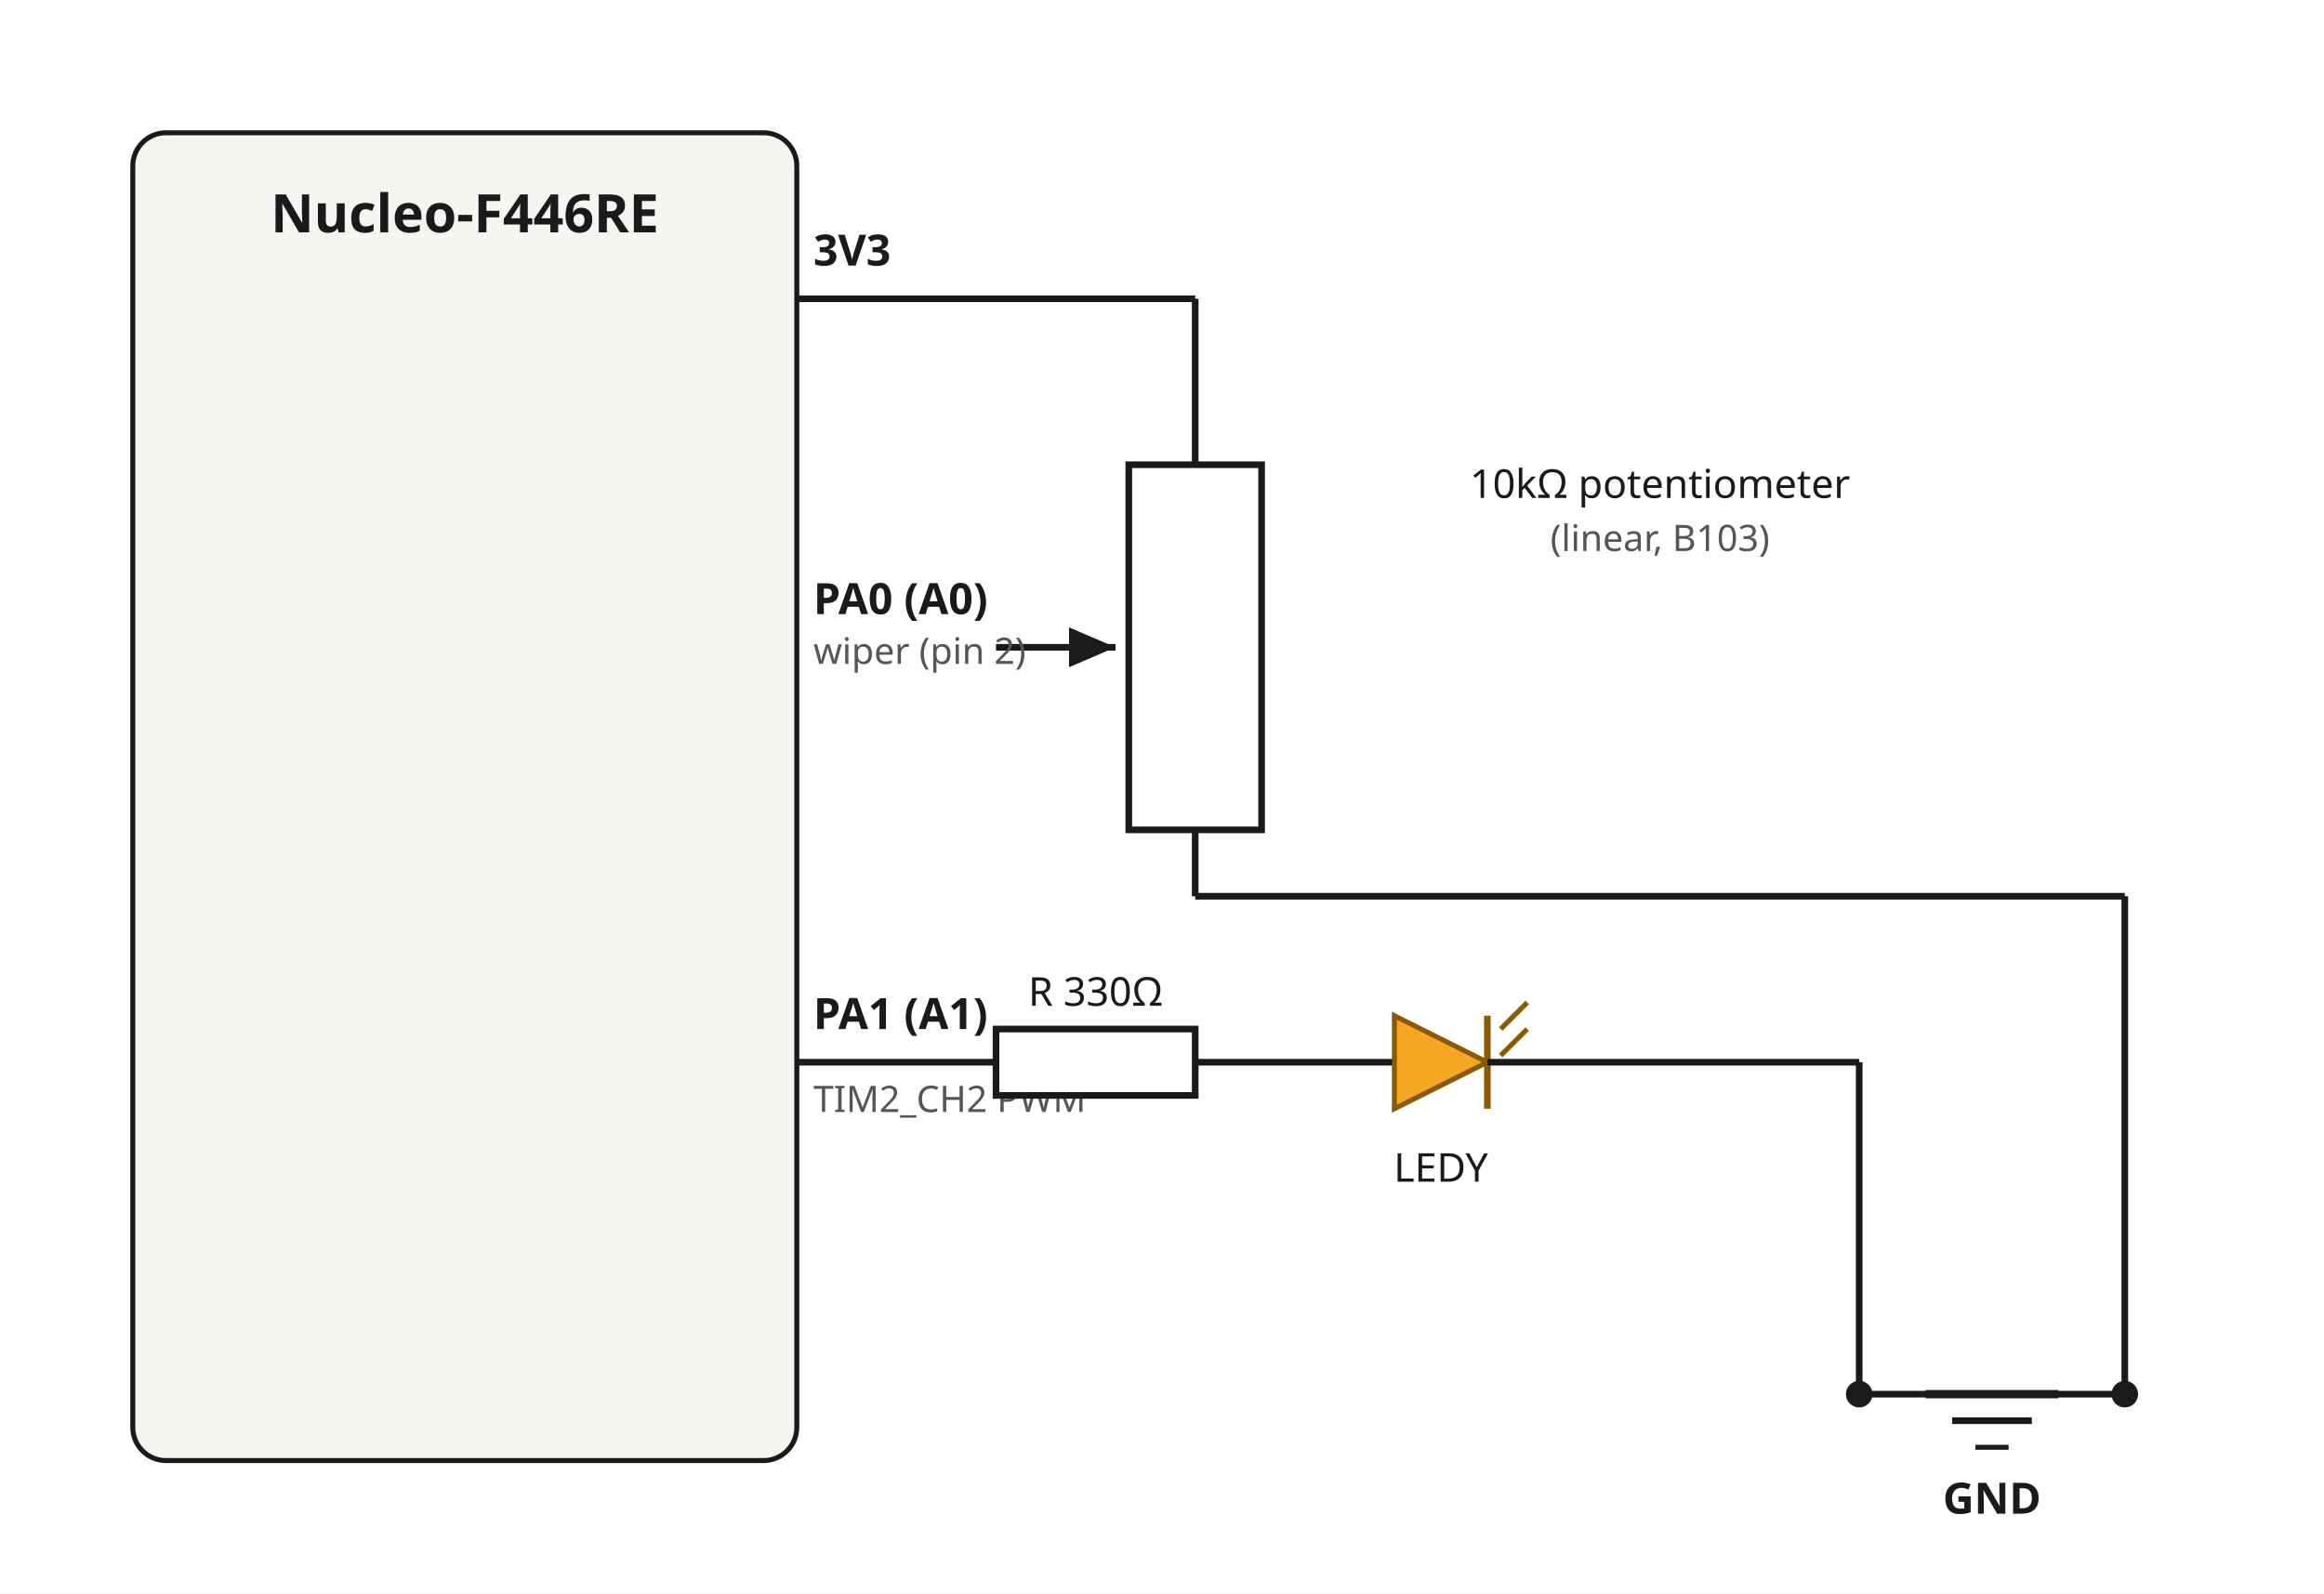
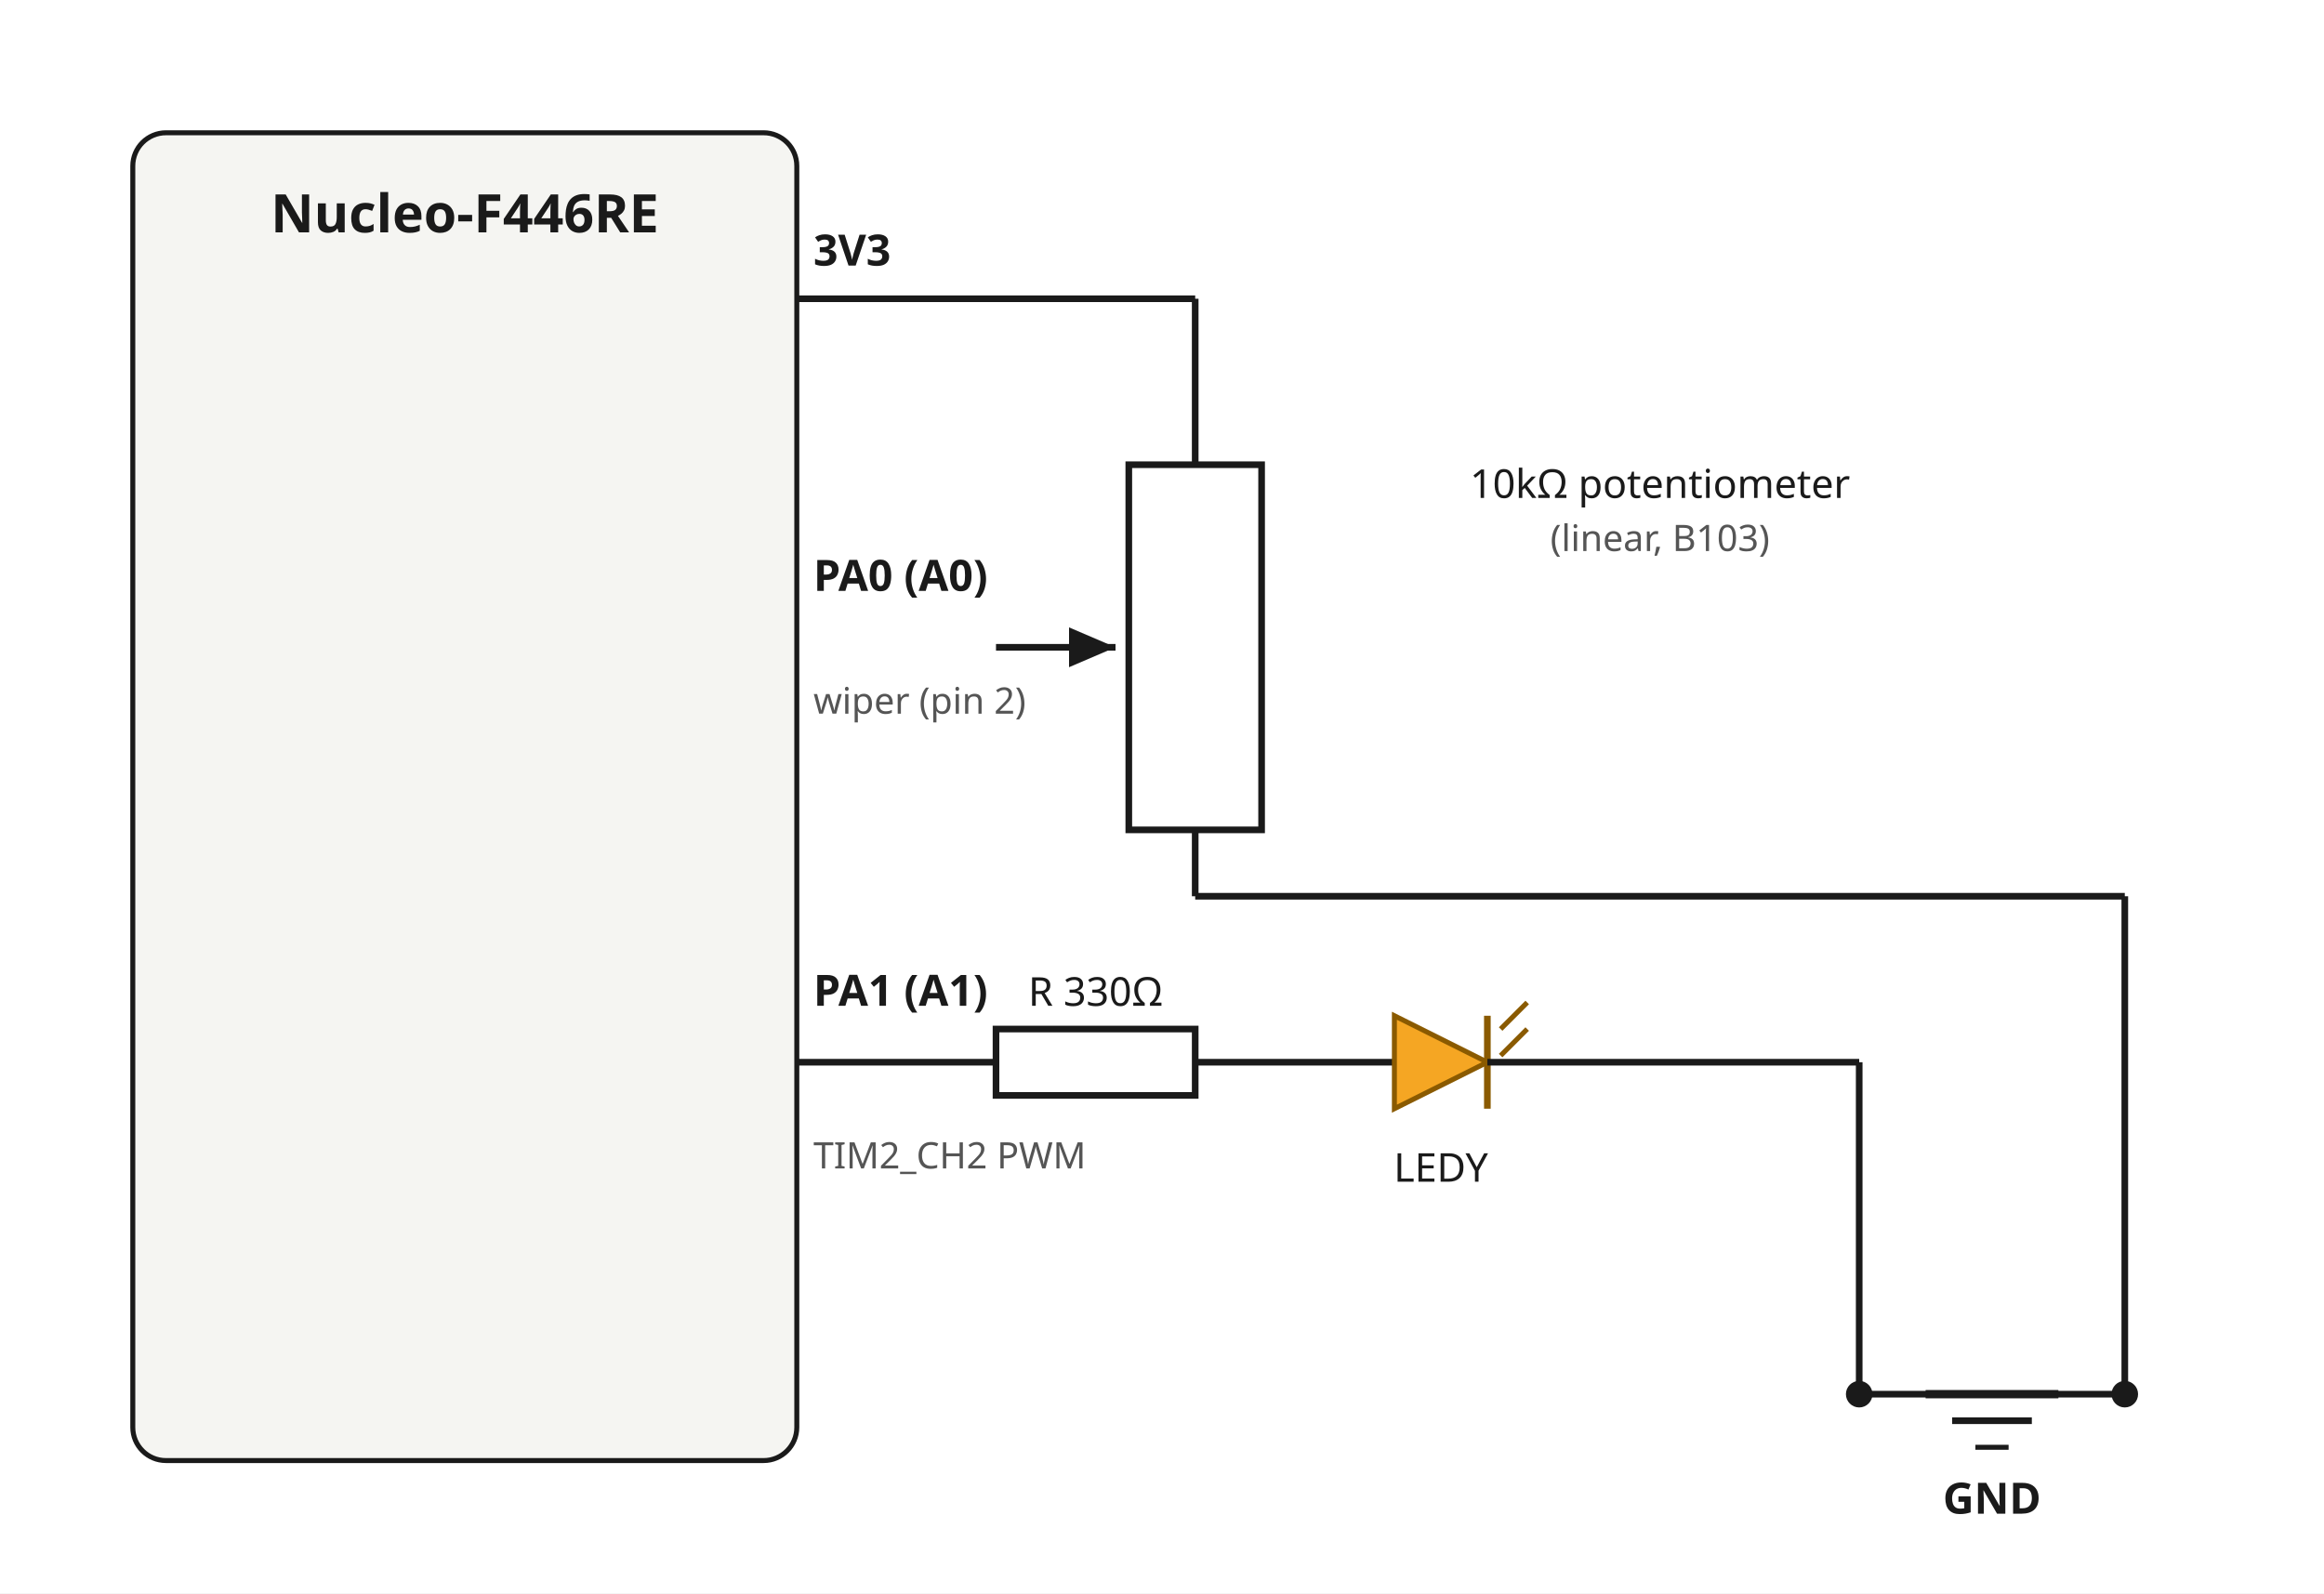
<svg xmlns="http://www.w3.org/2000/svg" width="700" height="480" viewBox="0 0 700 480" role="img">
  <rect width="700" height="480" fill="#ffffff" />
  <rect x="40" y="40" width="200" height="400" rx="10" fill="#f5f5f2" stroke="#1a1a1a" stroke-width="1.5" />
  <text x="140" y="70" text-anchor="middle" font-family="sans-serif" font-size="16" font-weight="700" fill="#1a1a1a">Nucleo-F446RE</text>
  <line x1="240" y1="90" x2="360" y2="90" stroke="#1a1a1a" stroke-width="2" />
  <text x="245" y="80" font-family="sans-serif" font-size="13" font-weight="700" fill="#1a1a1a">3V3</text>
  <line x1="360" y1="90" x2="360" y2="140" stroke="#1a1a1a" stroke-width="2" />
  <rect x="340" y="140" width="40" height="110" fill="#ffffff" stroke="#1a1a1a" stroke-width="2" />
  <text x="500" y="150" text-anchor="middle" font-family="sans-serif" font-size="12" fill="#1a1a1a">10kΩ potentiometer</text>
  <text x="500" y="166" text-anchor="middle" font-family="sans-serif" font-size="11" fill="#555555">(linear, B103)</text>
  <line x1="300" y1="195" x2="336" y2="195" stroke="#1a1a1a" stroke-width="2" />
  <polygon points="336,195 322,189 322,201" fill="#1a1a1a" />
-   <text x="245" y="185" font-family="sans-serif" font-size="13" font-weight="700" fill="#1a1a1a">PA0 (A0)</text>
-   <text x="245" y="200" font-family="sans-serif" font-size="11" fill="#555555">wiper (pin 2)</text>
+   <text x="245" y="178" font-family="sans-serif" font-size="13" font-weight="700" fill="#1a1a1a">PA0 (A0)</text>
+   <text x="245" y="215" font-family="sans-serif" font-size="11" fill="#555555">wiper (pin 2)</text>
  <line x1="360" y1="250" x2="360" y2="270" stroke="#1a1a1a" stroke-width="2" />
  <line x1="360" y1="270" x2="640" y2="270" stroke="#1a1a1a" stroke-width="2" />
  <line x1="640" y1="270" x2="640" y2="420" stroke="#1a1a1a" stroke-width="2" />
  <line x1="240" y1="320" x2="300" y2="320" stroke="#1a1a1a" stroke-width="2" />
-   <text x="245" y="310" font-family="sans-serif" font-size="13" font-weight="700" fill="#1a1a1a">PA1 (A1)</text>
-   <text x="245" y="335" font-family="sans-serif" font-size="11" fill="#555555">TIM2_CH2 PWM</text>
+   <text x="245" y="303" font-family="sans-serif" font-size="13" font-weight="700" fill="#1a1a1a">PA1 (A1)</text>
+   <text x="245" y="352" font-family="sans-serif" font-size="11" fill="#555555">TIM2_CH2 PWM</text>
  <rect x="300" y="310" width="60" height="20" fill="#ffffff" stroke="#1a1a1a" stroke-width="2" />
  <text x="330" y="303" text-anchor="middle" font-family="sans-serif" font-size="12" fill="#1a1a1a">R 330Ω</text>
  <line x1="360" y1="320" x2="420" y2="320" stroke="#1a1a1a" stroke-width="2" />
  <g>
    <polygon points="420,306 420,334 448,320" fill="#f5a623" stroke="#8a5a00" stroke-width="1.5" />
    <line x1="448" y1="306" x2="448" y2="334" stroke="#8a5a00" stroke-width="2" />
    <line x1="452" y1="310" x2="460" y2="302" stroke="#8a5a00" stroke-width="1.5" />
    <line x1="452" y1="318" x2="460" y2="310" stroke="#8a5a00" stroke-width="1.5" />
  </g>
  <text x="434" y="356" text-anchor="middle" font-family="sans-serif" font-size="12" fill="#1a1a1a">LEDY</text>
  <line x1="448" y1="320" x2="560" y2="320" stroke="#1a1a1a" stroke-width="2" />
  <line x1="560" y1="320" x2="560" y2="420" stroke="#1a1a1a" stroke-width="2" />
  <line x1="560" y1="420" x2="640" y2="420" stroke="#1a1a1a" stroke-width="2" />
  <circle cx="560" cy="420" r="4" fill="#1a1a1a" />
  <circle cx="640" cy="420" r="4" fill="#1a1a1a" />
  <line x1="580" y1="420" x2="620" y2="420" stroke="#1a1a1a" stroke-width="2.5" />
  <line x1="588" y1="428" x2="612" y2="428" stroke="#1a1a1a" stroke-width="2" />
  <line x1="595" y1="436" x2="605" y2="436" stroke="#1a1a1a" stroke-width="1.5" />
  <text x="600" y="456" text-anchor="middle" font-family="sans-serif" font-size="13" font-weight="700" fill="#1a1a1a">GND</text>
</svg>
